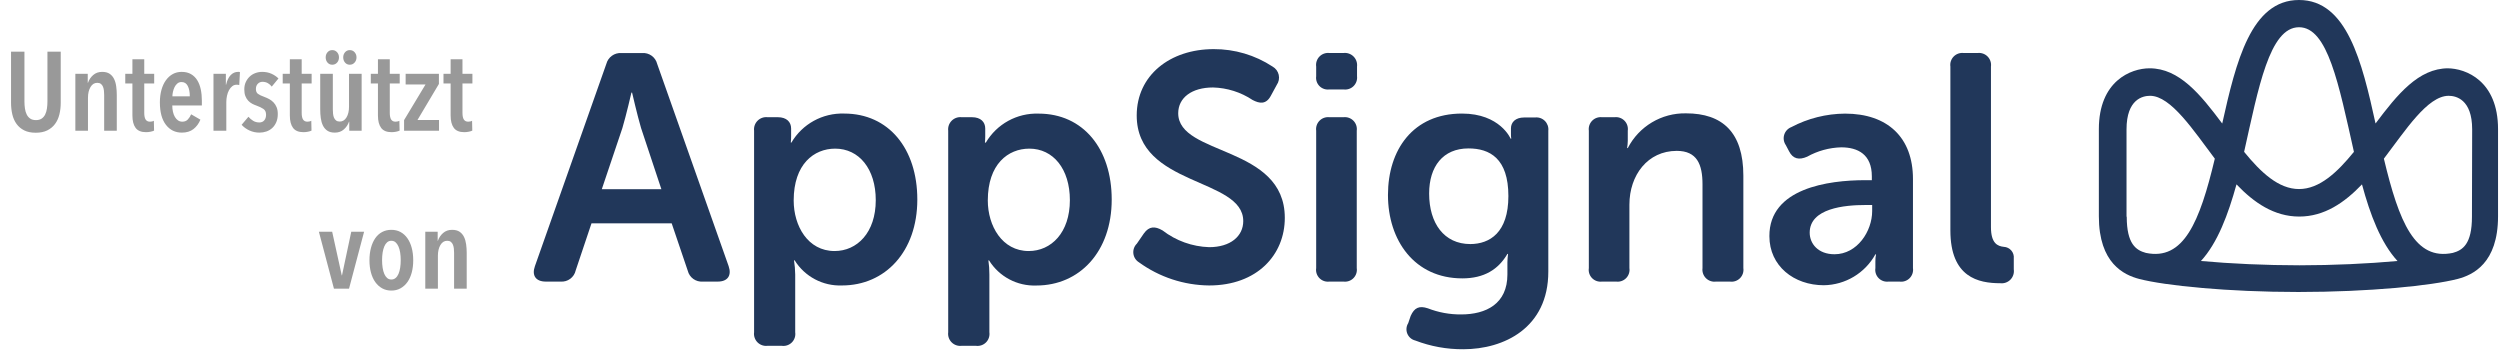
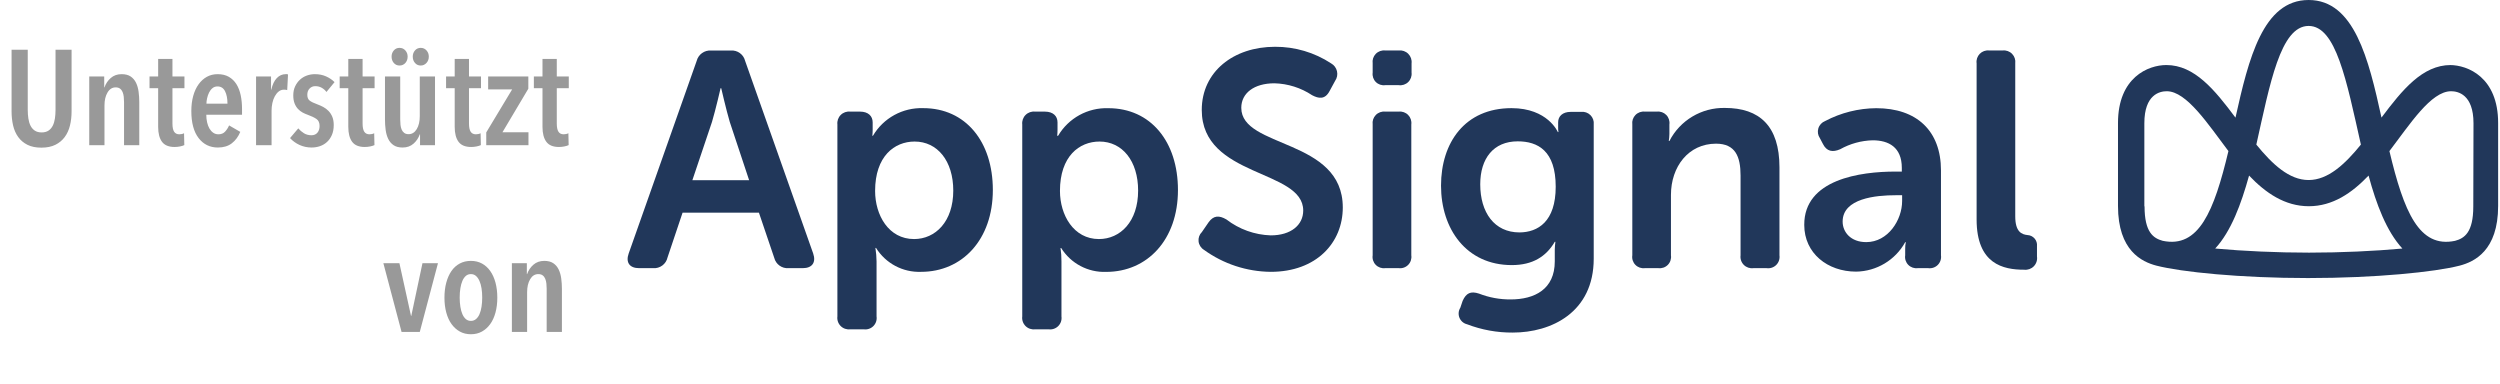
- <svg xmlns="http://www.w3.org/2000/svg" width="459px" height="65px" viewBox="0 0 459 65" version="1.1">
+ <svg xmlns="http://www.w3.org/2000/svg" width="482px" height="74px" viewBox="0 0 482 74" version="1.1">
  <g id="Page-1" stroke="none" stroke-width="1" fill="none" fill-rule="evenodd">
    <g id="appsignal-logo" fill-rule="nonzero">
-       <path d="M111.32,11.74 C111.644,10.491 112.813,9.65 114.1,9.74 L117.88,9.74 C119.172,9.634 120.35,10.481 120.66,11.74 L133.78,48.87 C134.37,50.58 133.6,51.7 131.78,51.7 L129.05,51.7 C127.758,51.806 126.58,50.959 126.27,49.7 L123.32,41 L108.6,41 L105.7,49.64 C105.419,50.925 104.231,51.805 102.92,51.7 L100.21,51.7 C98.37,51.7 97.6,50.58 98.21,48.87 L111.32,11.74 Z M121.43,34.74 L117.7,23.51 C117,21.14 116.05,17 116.05,17 L115.93,17 C115.93,17 114.98,21.14 114.27,23.51 L110.49,34.74 L121.43,34.74 Z" id="Shape" fill="#21375A" />
-       <path d="M138.45,24 C138.372,23.321 138.609,22.645 139.092,22.162 C139.575,21.679 140.251,21.442 140.93,21.52 L142.82,21.52 C144.42,21.52 145.25,22.4 145.25,23.59 L145.25,25 C145.25,25.394 145.23,25.788 145.19,26.18 L145.3,26.18 C147.313,22.761 151.034,20.716 155,20.85 C163.16,20.85 168.42,27.29 168.42,36.63 C168.42,46.21 162.51,52.41 154.59,52.41 C151.076,52.546 147.758,50.786 145.9,47.8 L145.78,47.8 C145.915,48.66 145.989,49.529 146,50.4 L146,61 C146.102,61.685 145.874,62.378 145.386,62.868 C144.897,63.359 144.205,63.589 143.52,63.49 L140.93,63.49 C140.248,63.576 139.564,63.342 139.078,62.854 C138.593,62.367 138.361,61.682 138.45,61 L138.45,24 Z M153.23,46.09 C157.36,46.09 160.79,42.72 160.79,36.75 C160.79,31.01 157.72,27.29 153.34,27.29 C149.44,27.29 145.72,30.13 145.72,36.81 C145.72,41.48 148.32,46.09 153.23,46.09 Z" id="Shape" fill="#21375A" />
-       <path d="M174.09,24 C174.012,23.321 174.249,22.645 174.732,22.162 C175.215,21.679 175.891,21.442 176.57,21.52 L178.46,21.52 C180.06,21.52 180.89,22.4 180.89,23.59 L180.89,25 C180.89,25.394 180.87,25.788 180.83,26.18 L181,26.18 C183.012,22.766 186.729,20.725 190.69,20.86 C198.85,20.86 204.11,27.3 204.11,36.64 C204.11,46.22 198.2,52.42 190.28,52.42 C186.766,52.556 183.448,50.796 181.59,47.81 L181.47,47.81 C181.595,48.671 181.655,49.54 181.65,50.41 L181.65,61 C181.748,61.686 181.518,62.378 181.028,62.868 C180.538,63.358 179.846,63.588 179.16,63.49 L176.57,63.49 C175.888,63.576 175.204,63.342 174.718,62.854 C174.233,62.367 174.001,61.682 174.09,61 L174.09,24 Z M188.87,46.09 C193,46.09 196.43,42.72 196.43,36.75 C196.43,31.01 193.36,27.29 188.99,27.29 C185.08,27.29 181.36,30.13 181.36,36.81 C181.36,41.48 184,46.09 188.87,46.09 Z" id="Shape" fill="#21375A" />
-       <path d="M208.73,44.73 L210.03,42.84 C210.97,41.54 212.03,41.48 213.45,42.31 C215.907,44.205 218.899,45.279 222,45.38 C225.9,45.38 228.26,43.38 228.26,40.59 C228.26,32.59 208.7,34.27 208.7,21.2 C208.7,13.81 214.84,9.02 222.82,9.02 C226.663,8.997 230.427,10.11 233.64,12.22 C234.215,12.542 234.626,13.092 234.773,13.734 C234.92,14.376 234.788,15.051 234.41,15.59 L233.35,17.54 C232.46,19.25 231.22,19.01 229.98,18.36 C227.821,16.925 225.301,16.128 222.71,16.06 C218.8,16.06 216.32,17.95 216.32,20.79 C216.32,28.65 235.89,26.64 235.89,40 C235.89,46.8 230.8,52.41 222,52.41 C217.366,52.366 212.861,50.88 209.11,48.16 C208.536,47.806 208.158,47.208 208.084,46.538 C208.01,45.868 208.248,45.201 208.73,44.73 Z" id="Path" fill="#21375A" />
-       <path d="M241.65,14 L241.65,12.22 C241.556,11.548 241.778,10.87 242.251,10.383 C242.724,9.897 243.395,9.656 244.07,9.73 L246.67,9.73 C247.351,9.652 248.029,9.889 248.513,10.375 C248.996,10.86 249.231,11.54 249.15,12.22 L249.15,14 C249.228,14.674 248.989,15.345 248.504,15.819 C248.019,16.292 247.341,16.514 246.67,16.42 L244.07,16.42 C243.405,16.51 242.735,16.285 242.26,15.81 C241.785,15.335 241.56,14.665 241.65,14 L241.65,14 Z M241.65,24 C241.56,23.329 241.783,22.655 242.256,22.17 C242.728,21.686 243.397,21.446 244.07,21.52 L246.67,21.52 C247.344,21.443 248.016,21.681 248.491,22.166 C248.966,22.651 249.191,23.328 249.1,24 L249.1,49.22 C249.199,49.894 248.977,50.576 248.5,51.063 C248.023,51.55 247.346,51.785 246.67,51.7 L244.07,51.7 C243.394,51.786 242.718,51.55 242.242,51.063 C241.766,50.576 241.547,49.893 241.65,49.22 L241.65,24 Z" id="Shape" fill="#21375A" />
-       <path d="M262.16,56.61 C264.101,57.366 266.167,57.746 268.25,57.73 C272.86,57.73 276.76,55.78 276.76,50.4 L276.76,48.16 C276.769,47.645 276.809,47.13 276.88,46.62 L276.76,46.62 C275.1,49.46 272.5,51.11 268.48,51.11 C259.68,51.11 254.83,44.11 254.83,35.8 C254.83,27.49 259.44,20.85 268.42,20.85 C275.42,20.85 277.35,25.46 277.35,25.46 L277.47,25.46 C277.427,25.206 277.407,24.948 277.41,24.69 L277.41,23.57 C277.41,22.44 278.24,21.57 279.83,21.57 L281.83,21.57 C282.496,21.493 283.161,21.723 283.636,22.197 C284.111,22.67 284.345,23.334 284.27,24 L284.27,49.87 C284.27,60.22 276.11,64.12 268.66,64.12 C265.649,64.141 262.661,63.599 259.85,62.52 C259.186,62.361 258.639,61.891 258.381,61.259 C258.124,60.626 258.186,59.908 258.55,59.33 L259,58 C259.68,56.49 260.56,56.08 262.16,56.61 Z M276.94,36 C276.94,29.08 273.51,27.25 269.61,27.25 C264.94,27.25 262.39,30.56 262.39,35.53 C262.39,40.97 265.11,44.81 269.96,44.81 C273.51,44.79 276.94,42.72 276.94,36 Z" id="Shape" fill="#21375A" />
-       <path d="M291.71,24 C291.62,23.329 291.843,22.655 292.316,22.17 C292.788,21.686 293.457,21.446 294.13,21.52 L296.44,21.52 C297.114,21.442 297.785,21.681 298.259,22.166 C298.732,22.651 298.954,23.329 298.86,24 L298.86,25.83 C298.853,26.286 298.813,26.74 298.74,27.19 L298.86,27.19 C300.915,23.194 305.067,20.718 309.56,20.81 C316.24,20.81 320.08,24.29 320.08,32.27 L320.08,49.22 C320.178,49.903 319.949,50.593 319.461,51.081 C318.973,51.569 318.283,51.798 317.6,51.7 L315.06,51.7 C314.379,51.79 313.694,51.558 313.208,51.072 C312.722,50.586 312.49,49.901 312.58,49.22 L312.58,33.85 C312.58,30.19 311.58,27.7 307.85,27.7 C302.53,27.7 299.16,32.14 299.16,37.58 L299.16,49.22 C299.259,49.894 299.037,50.576 298.56,51.063 C298.083,51.55 297.406,51.785 296.73,51.7 L294.13,51.7 C293.454,51.786 292.778,51.55 292.302,51.063 C291.826,50.576 291.607,49.893 291.71,49.22 L291.71,24 Z" id="Path" fill="#21375A" />
-       <path d="M342.43,33.08 L343.67,33.08 L343.67,32.37 C343.67,28.37 341.13,27.05 338.05,27.05 C335.855,27.107 333.706,27.698 331.79,28.77 C330.31,29.42 329.18,29.18 328.47,27.77 L327.88,26.65 C327.493,26.097 327.381,25.398 327.576,24.752 C327.771,24.107 328.252,23.586 328.88,23.34 C331.924,21.734 335.309,20.883 338.75,20.86 C346.55,20.86 351.22,25.23 351.22,32.86 L351.22,49.22 C351.318,49.903 351.089,50.593 350.601,51.081 C350.113,51.569 349.423,51.798 348.74,51.7 L346.74,51.7 C346.064,51.786 345.388,51.55 344.912,51.063 C344.436,50.576 344.217,49.893 344.32,49.22 L344.32,48 C344.311,47.564 344.351,47.127 344.44,46.7 L344.32,46.7 C342.41,50.149 338.801,52.312 334.86,52.37 C329.36,52.37 324.86,48.83 324.86,43.37 C324.81,34.56 335.69,33.08 342.43,33.08 Z M336.81,46.68 C341.01,46.68 343.73,42.42 343.73,38.76 L343.73,37.64 L342.48,37.64 C338.7,37.64 332.26,38.23 332.26,42.72 C332.26,44.73 333.8,46.68 336.81,46.68 Z" id="Shape" fill="#21375A" />
-       <path d="M358.09,12.22 C357.996,11.548 358.218,10.87 358.691,10.383 C359.164,9.897 359.835,9.656 360.51,9.73 L363.11,9.73 C363.785,9.656 364.457,9.897 364.931,10.383 C365.406,10.87 365.63,11.547 365.54,12.22 L365.54,41.71 C365.54,44.71 366.78,45.2 367.9,45.32 C368.431,45.345 368.928,45.587 369.275,45.99 C369.621,46.393 369.786,46.921 369.73,47.45 L369.73,49.45 C369.831,50.14 369.606,50.837 369.12,51.337 C368.633,51.837 367.942,52.082 367.25,52 C363.25,52 358.09,50.94 358.09,42.31 L358.09,12.22 Z" id="Path" fill="#21375A" />
-       <path d="M449.49,12.54 C444.05,12.54 440.16,17.33 436.15,22.67 C433.66,11.33 430.9,0 422.1,0 C413.3,0 410.53,11.33 408,22.68 C404,17.33 400.11,12.54 394.67,12.54 C391.21,12.54 385.35,14.89 385.35,23.71 L385.35,39.71 C385.35,48.36 389.97,50.48 392.74,51.21 L392.74,51.21 C397.52,52.45 409.03,53.61 421.99,53.61 C434.95,53.61 446.46,52.45 451.24,51.21 L451.24,51.21 C454.01,50.48 458.64,48.36 458.64,39.71 L458.64,23.71 C458.64,14.89 452.78,12.54 449.32,12.54 M422.1,5 C427.37,5 429.38,15.4 432.18,27.88 C429.11,31.66 425.85,34.71 422.1,34.71 C418.35,34.71 415.1,31.66 412.02,27.88 C414.64,16.21 416.66,5 422.1,5 M390.43,39.76 L390.43,23.76 C390.43,18.19 393.43,17.59 394.75,17.59 C398.59,17.59 402.75,23.99 406.64,29.13 C403.86,40.79 400.92,47.89 393.98,46.43 C392.17,45.94 390.47,44.79 390.47,39.81 M404.09,47.92 C407.16,44.58 409.09,39.37 410.62,33.85 C413.83,37.22 417.54,39.76 422.14,39.76 C426.74,39.76 430.44,37.22 433.66,33.85 C435.15,39.37 437.11,44.58 440.18,47.92 C434.81,48.41 428.35,48.71 422.18,48.71 C416.01,48.71 409.5,48.41 404.13,47.92 M453.85,39.81 C453.85,44.81 452.15,45.94 450.34,46.43 C443.39,47.9 440.46,40.79 437.68,29.13 C441.61,23.99 445.68,17.59 449.57,17.59 C450.87,17.59 453.89,18.19 453.89,23.76 L453.85,39.81 Z" id="Shape" fill="#21375A" />
-       <path d="M6.558,24.369 C7.392,24.369 8.099,24.226 8.68,23.939 C9.261,23.651 9.736,23.259 10.104,22.76 C10.473,22.261 10.74,21.677 10.904,21.007 C11.068,20.337 11.15,19.62 11.15,18.855 L11.15,18.855 L11.15,9.486 L8.71,9.486 L8.71,18.629 C8.71,19.08 8.68,19.514 8.618,19.931 C8.557,20.348 8.447,20.713 8.29,21.027 C8.133,21.342 7.918,21.591 7.644,21.776 C7.371,21.96 7.023,22.052 6.599,22.052 C6.175,22.052 5.827,21.96 5.553,21.776 C5.28,21.591 5.065,21.342 4.908,21.027 C4.751,20.713 4.641,20.348 4.58,19.931 C4.518,19.514 4.487,19.08 4.487,18.629 L4.487,18.629 L4.487,9.486 L2.027,9.486 L2.027,18.855 C2.027,19.62 2.106,20.337 2.263,21.007 C2.42,21.677 2.68,22.261 3.042,22.76 C3.404,23.259 3.873,23.651 4.447,23.939 C5.021,24.226 5.724,24.369 6.558,24.369 Z M16.152,24 L16.152,17.953 C16.152,17.16 16.306,16.504 16.613,15.985 C16.921,15.465 17.334,15.206 17.854,15.206 C18.127,15.206 18.349,15.27 18.52,15.4 C18.691,15.53 18.82,15.704 18.909,15.923 C18.998,16.142 19.056,16.384 19.084,16.651 C19.111,16.917 19.125,17.18 19.125,17.44 L19.125,17.44 L19.125,24 L21.441,24 L21.441,17.44 C21.441,16.907 21.407,16.384 21.338,15.872 C21.27,15.359 21.14,14.905 20.949,14.508 C20.758,14.112 20.488,13.794 20.139,13.555 C19.791,13.316 19.329,13.197 18.756,13.197 C18.099,13.197 17.549,13.391 17.105,13.781 C16.661,14.17 16.343,14.645 16.152,15.206 L16.152,15.206 L16.111,15.206 L16.111,13.545 L13.835,13.545 L13.835,24 L16.152,24 Z M26.812,24.267 C27.085,24.267 27.359,24.239 27.632,24.184 C27.905,24.13 28.124,24.061 28.288,23.98 L28.288,23.98 L28.247,22.175 C28.151,22.23 28.039,22.271 27.909,22.299 C27.779,22.326 27.652,22.34 27.529,22.34 C27.174,22.34 26.911,22.21 26.74,21.95 C26.569,21.69 26.484,21.273 26.484,20.7 L26.484,20.7 L26.484,15.329 L28.308,15.329 L28.308,13.545 L26.484,13.545 L26.484,10.88 L24.311,10.88 L24.311,13.545 L22.999,13.545 L22.999,15.329 L24.311,15.329 L24.311,21.212 C24.311,22.196 24.506,22.951 24.895,23.477 C25.285,24.003 25.924,24.267 26.812,24.267 Z M33.392,24.349 C34.254,24.349 34.961,24.133 35.514,23.703 C36.068,23.272 36.495,22.695 36.795,21.971 L36.795,21.971 L35.094,20.986 C34.944,21.342 34.742,21.656 34.489,21.93 C34.236,22.203 33.898,22.34 33.474,22.34 C33.174,22.34 32.911,22.261 32.685,22.104 C32.46,21.947 32.268,21.735 32.111,21.468 C31.954,21.202 31.834,20.887 31.753,20.525 C31.671,20.163 31.63,19.777 31.63,19.367 L31.63,19.367 L37.062,19.367 L37.062,18.485 C37.062,17.734 36.994,17.037 36.857,16.395 C36.72,15.752 36.505,15.195 36.211,14.724 C35.917,14.252 35.535,13.88 35.063,13.607 C34.592,13.333 34.021,13.197 33.352,13.197 C32.75,13.197 32.207,13.33 31.722,13.596 C31.237,13.863 30.816,14.242 30.461,14.734 C30.106,15.226 29.832,15.817 29.641,16.507 C29.45,17.197 29.354,17.959 29.354,18.793 C29.354,20.583 29.723,21.957 30.461,22.913 C31.199,23.87 32.176,24.349 33.392,24.349 Z M34.848,17.686 L31.65,17.686 C31.65,17.44 31.684,17.163 31.753,16.856 C31.821,16.548 31.92,16.261 32.05,15.995 C32.18,15.728 32.35,15.506 32.562,15.329 C32.774,15.151 33.03,15.062 33.331,15.062 C33.85,15.062 34.233,15.305 34.479,15.79 C34.725,16.275 34.848,16.907 34.848,17.686 L34.848,17.686 Z M41.551,24 L41.551,18.752 C41.551,18.356 41.593,17.966 41.675,17.584 C41.757,17.201 41.88,16.859 42.044,16.558 C42.208,16.258 42.406,16.015 42.638,15.831 C42.87,15.646 43.137,15.554 43.438,15.554 C43.615,15.554 43.779,15.575 43.929,15.616 L43.929,15.616 L44.053,13.238 C43.984,13.21 43.926,13.197 43.878,13.197 L43.878,13.197 L43.704,13.197 C43.185,13.197 42.734,13.395 42.351,13.791 C41.968,14.187 41.688,14.775 41.511,15.554 L41.511,15.554 L41.469,15.554 L41.469,13.545 L39.194,13.545 L39.194,24 L41.551,24 Z M47.64,24.349 C48.077,24.349 48.498,24.28 48.901,24.143 C49.304,24.007 49.663,23.795 49.977,23.508 C50.291,23.221 50.541,22.862 50.725,22.432 C50.91,22.001 51.002,21.499 51.002,20.925 C51.002,20.447 50.93,20.033 50.787,19.685 C50.643,19.336 50.452,19.039 50.213,18.793 C49.974,18.547 49.707,18.345 49.413,18.188 C49.119,18.031 48.822,17.898 48.522,17.788 C47.989,17.597 47.599,17.409 47.353,17.225 C47.107,17.04 46.984,16.743 46.984,16.333 C46.984,15.937 47.1,15.619 47.333,15.38 C47.565,15.141 47.852,15.021 48.194,15.021 C48.562,15.021 48.891,15.103 49.178,15.267 C49.465,15.431 49.704,15.643 49.895,15.902 L49.895,15.902 L51.125,14.406 C50.77,14.051 50.339,13.76 49.834,13.535 C49.328,13.309 48.761,13.197 48.132,13.197 C47.708,13.197 47.298,13.268 46.902,13.412 C46.506,13.555 46.157,13.767 45.856,14.047 C45.556,14.327 45.313,14.666 45.129,15.062 C44.944,15.458 44.852,15.909 44.852,16.415 C44.852,16.893 44.917,17.3 45.047,17.635 C45.177,17.97 45.351,18.253 45.569,18.485 C45.788,18.718 46.027,18.902 46.287,19.039 C46.547,19.176 46.813,19.292 47.087,19.387 C47.62,19.579 48.047,19.784 48.368,20.003 C48.689,20.221 48.849,20.576 48.849,21.069 C48.849,21.492 48.74,21.834 48.522,22.093 C48.303,22.353 48.002,22.483 47.62,22.483 C47.182,22.483 46.8,22.381 46.471,22.175 C46.144,21.971 45.856,21.724 45.611,21.438 L45.611,21.438 L44.36,22.913 C44.756,23.351 45.238,23.699 45.805,23.959 C46.372,24.219 46.984,24.349 47.64,24.349 Z M55.717,24.267 C55.99,24.267 56.264,24.239 56.537,24.184 C56.81,24.13 57.029,24.061 57.193,23.98 L57.193,23.98 L57.152,22.175 C57.056,22.23 56.944,22.271 56.814,22.299 C56.684,22.326 56.557,22.34 56.434,22.34 C56.079,22.34 55.816,22.21 55.645,21.95 C55.474,21.69 55.389,21.273 55.389,20.7 L55.389,20.7 L55.389,15.329 L57.214,15.329 L57.214,13.545 L55.389,13.545 L55.389,10.88 L53.216,10.88 L53.216,13.545 L51.904,13.545 L51.904,15.329 L53.216,15.329 L53.216,21.212 C53.216,22.196 53.411,22.951 53.8,23.477 C54.19,24.003 54.829,24.267 55.717,24.267 Z M61.006,11.884 C61.361,11.884 61.655,11.755 61.888,11.495 C62.12,11.235 62.236,10.914 62.236,10.531 C62.236,10.162 62.12,9.848 61.888,9.588 C61.655,9.329 61.361,9.199 61.006,9.199 C60.651,9.199 60.36,9.329 60.135,9.588 C59.909,9.848 59.797,10.162 59.797,10.531 C59.797,10.914 59.909,11.235 60.135,11.495 C60.36,11.755 60.651,11.884 61.006,11.884 Z M64.225,11.884 C64.566,11.884 64.857,11.755 65.096,11.495 C65.335,11.235 65.454,10.914 65.454,10.531 C65.454,10.162 65.338,9.848 65.106,9.588 C64.874,9.329 64.58,9.199 64.225,9.199 C63.869,9.199 63.579,9.329 63.353,9.588 C63.128,9.848 63.015,10.162 63.015,10.531 C63.015,10.914 63.128,11.235 63.353,11.495 C63.579,11.755 63.869,11.884 64.225,11.884 Z M61.477,24.349 C62.133,24.349 62.684,24.154 63.128,23.764 C63.572,23.375 63.89,22.9 64.081,22.34 L64.081,22.34 L64.122,22.34 L64.122,24 L66.397,24 L66.397,13.545 L64.081,13.545 L64.081,19.593 C64.081,20.385 63.927,21.038 63.62,21.55 C63.312,22.063 62.899,22.319 62.38,22.319 C62.106,22.319 61.884,22.254 61.713,22.124 C61.542,21.994 61.413,21.824 61.324,21.612 C61.235,21.4 61.177,21.164 61.15,20.904 C61.122,20.645 61.108,20.378 61.108,20.105 L61.108,20.105 L61.108,13.545 L58.792,13.545 L58.792,20.105 C58.792,20.638 58.826,21.161 58.895,21.673 C58.963,22.186 59.093,22.64 59.284,23.037 C59.475,23.433 59.745,23.751 60.094,23.99 C60.442,24.229 60.904,24.349 61.477,24.349 Z M71.891,24.267 C72.165,24.267 72.438,24.239 72.712,24.184 C72.985,24.13 73.204,24.061 73.368,23.98 L73.368,23.98 L73.326,22.175 C73.231,22.23 73.118,22.271 72.988,22.299 C72.858,22.326 72.732,22.34 72.609,22.34 C72.254,22.34 71.991,22.21 71.82,21.95 C71.649,21.69 71.564,21.273 71.564,20.7 L71.564,20.7 L71.564,15.329 L73.388,15.329 L73.388,13.545 L71.564,13.545 L71.564,10.88 L69.391,10.88 L69.391,13.545 L68.079,13.545 L68.079,15.329 L69.391,15.329 L69.391,21.212 C69.391,22.196 69.585,22.951 69.975,23.477 C70.364,24.003 71.003,24.267 71.891,24.267 Z M80.604,24 L80.604,22.032 L76.647,22.032 L80.584,15.411 L80.584,13.545 L74.475,13.545 L74.475,15.513 L78.124,15.513 L74.188,22.052 L74.188,24 L80.604,24 Z M85.237,24.267 C85.51,24.267 85.784,24.239 86.057,24.184 C86.33,24.13 86.549,24.061 86.713,23.98 L86.713,23.98 L86.672,22.175 C86.576,22.23 86.464,22.271 86.334,22.299 C86.204,22.326 86.078,22.34 85.954,22.34 C85.599,22.34 85.336,22.21 85.165,21.95 C84.994,21.69 84.909,21.273 84.909,20.7 L84.909,20.7 L84.909,15.329 L86.734,15.329 L86.734,13.545 L84.909,13.545 L84.909,10.88 L82.736,10.88 L82.736,13.545 L81.424,13.545 L81.424,15.329 L82.736,15.329 L82.736,21.212 C82.736,22.196 82.931,22.951 83.32,23.477 C83.71,24.003 84.349,24.267 85.237,24.267 Z M64.081,53 L66.849,42.545 L64.491,42.545 L62.789,50.56 L62.748,50.56 L60.986,42.545 L58.546,42.545 L61.313,53 L64.081,53 Z M71.85,53.349 C72.479,53.349 73.04,53.212 73.531,52.938 C74.023,52.665 74.444,52.286 74.792,51.801 C75.141,51.316 75.407,50.731 75.592,50.048 C75.776,49.365 75.868,48.613 75.868,47.793 C75.868,46.959 75.776,46.197 75.592,45.507 C75.407,44.817 75.141,44.226 74.792,43.734 C74.444,43.242 74.023,42.863 73.531,42.596 C73.04,42.33 72.479,42.197 71.85,42.197 C71.222,42.197 70.658,42.33 70.159,42.596 C69.66,42.863 69.24,43.242 68.898,43.734 C68.557,44.226 68.294,44.817 68.109,45.507 C67.925,46.197 67.832,46.959 67.832,47.793 C67.832,48.613 67.925,49.365 68.109,50.048 C68.294,50.731 68.56,51.316 68.909,51.801 C69.257,52.286 69.677,52.665 70.169,52.938 C70.662,53.212 71.222,53.349 71.85,53.349 Z M71.85,51.319 C71.55,51.319 71.294,51.227 71.082,51.042 C70.87,50.858 70.696,50.608 70.559,50.294 C70.422,49.98 70.32,49.604 70.251,49.166 C70.183,48.729 70.149,48.264 70.149,47.773 C70.149,47.267 70.183,46.799 70.251,46.368 C70.32,45.938 70.422,45.562 70.559,45.241 C70.696,44.92 70.87,44.667 71.082,44.482 C71.294,44.298 71.55,44.206 71.85,44.206 C72.151,44.206 72.407,44.298 72.619,44.482 C72.831,44.667 73.009,44.92 73.152,45.241 C73.296,45.562 73.402,45.938 73.47,46.368 C73.538,46.799 73.573,47.267 73.573,47.773 C73.573,48.264 73.538,48.729 73.47,49.166 C73.402,49.604 73.299,49.98 73.162,50.294 C73.026,50.608 72.848,50.858 72.629,51.042 C72.411,51.227 72.151,51.319 71.85,51.319 Z M80.399,53 L80.399,46.953 C80.399,46.16 80.553,45.504 80.86,44.984 C81.168,44.465 81.581,44.206 82.1,44.206 C82.374,44.206 82.596,44.27 82.767,44.4 C82.938,44.53 83.067,44.704 83.156,44.923 C83.245,45.142 83.303,45.384 83.331,45.651 C83.358,45.917 83.371,46.18 83.371,46.44 L83.371,46.44 L83.371,53 L85.688,53 L85.688,46.44 C85.688,45.907 85.654,45.384 85.585,44.872 C85.517,44.359 85.387,43.905 85.196,43.508 C85.005,43.112 84.735,42.794 84.386,42.555 C84.038,42.316 83.576,42.197 83.002,42.197 C82.347,42.197 81.796,42.391 81.352,42.781 C80.908,43.17 80.59,43.645 80.399,44.206 L80.399,44.206 L80.358,44.206 L80.358,42.545 L78.082,42.545 L78.082,53 L80.399,53 Z" id="Unterstütztvon" fill="#999999" />
+       <path d="M134.32,11.74 C134.644,10.491 135.813,9.65 137.1,9.74 L140.88,9.74 C142.172,9.634 143.35,10.481 143.66,11.74 L156.78,48.87 C157.37,50.58 156.6,51.7 154.78,51.7 L152.05,51.7 C150.758,51.806 149.58,50.959 149.27,49.7 L146.32,41 L131.6,41 L128.7,49.64 C128.419,50.925 127.231,51.805 125.92,51.7 L123.21,51.7 C121.37,51.7 120.6,50.58 121.21,48.87 L134.32,11.74 Z M144.43,34.74 L140.7,23.51 C140,21.14 139.05,17 139.05,17 L138.93,17 C138.93,17 137.98,21.14 137.27,23.51 L133.49,34.74 L144.43,34.74 Z" id="Shape" fill="#21375A" />
+       <path d="M161.45,24 C161.372,23.321 161.609,22.645 162.092,22.162 C162.575,21.679 163.251,21.442 163.93,21.52 L165.82,21.52 C167.42,21.52 168.25,22.4 168.25,23.59 L168.25,25 C168.25,25.394 168.23,25.788 168.19,26.18 L168.3,26.18 C170.313,22.761 174.034,20.716 178,20.85 C186.16,20.85 191.42,27.29 191.42,36.63 C191.42,46.21 185.51,52.41 177.59,52.41 C174.076,52.546 170.758,50.786 168.9,47.8 L168.78,47.8 C168.915,48.66 168.989,49.529 169,50.4 L169,61 C169.102,61.685 168.874,62.378 168.386,62.868 C167.897,63.359 167.205,63.589 166.52,63.49 L163.93,63.49 C163.248,63.576 162.564,63.342 162.078,62.854 C161.593,62.367 161.361,61.682 161.45,61 L161.45,24 Z M176.23,46.09 C180.36,46.09 183.79,42.72 183.79,36.75 C183.79,31.01 180.72,27.29 176.34,27.29 C172.44,27.29 168.72,30.13 168.72,36.81 C168.72,41.48 171.32,46.09 176.23,46.09 Z" id="Shape" fill="#21375A" />
+       <path d="M197.09,24 C197.012,23.321 197.249,22.645 197.732,22.162 C198.215,21.679 198.891,21.442 199.57,21.52 L201.46,21.52 C203.06,21.52 203.89,22.4 203.89,23.59 L203.89,25 C203.89,25.394 203.87,25.788 203.83,26.18 L204,26.18 C206.012,22.766 209.729,20.725 213.69,20.86 C221.85,20.86 227.11,27.3 227.11,36.64 C227.11,46.22 221.2,52.42 213.28,52.42 C209.766,52.556 206.448,50.796 204.59,47.81 L204.47,47.81 C204.595,48.671 204.655,49.54 204.65,50.41 L204.65,61 C204.748,61.686 204.518,62.378 204.028,62.868 C203.538,63.358 202.846,63.588 202.16,63.49 L199.57,63.49 C198.888,63.576 198.204,63.342 197.718,62.854 C197.233,62.367 197.001,61.682 197.09,61 L197.09,24 Z M211.87,46.09 C216,46.09 219.43,42.72 219.43,36.75 C219.43,31.01 216.36,27.29 211.99,27.29 C208.08,27.29 204.36,30.13 204.36,36.81 C204.36,41.48 207,46.09 211.87,46.09 Z" id="Shape" fill="#21375A" />
+       <path d="M231.73,44.73 L233.03,42.84 C233.97,41.54 235.03,41.48 236.45,42.31 C238.907,44.205 241.899,45.279 245,45.38 C248.9,45.38 251.26,43.38 251.26,40.59 C251.26,32.59 231.7,34.27 231.7,21.2 C231.7,13.81 237.84,9.02 245.82,9.02 C249.663,8.997 253.427,10.11 256.64,12.22 C257.215,12.542 257.626,13.092 257.773,13.734 C257.92,14.376 257.788,15.051 257.41,15.59 L256.35,17.54 C255.46,19.25 254.22,19.01 252.98,18.36 C250.821,16.925 248.301,16.128 245.71,16.06 C241.8,16.06 239.32,17.95 239.32,20.79 C239.32,28.65 258.89,26.64 258.89,40 C258.89,46.8 253.8,52.41 245,52.41 C240.366,52.366 235.861,50.88 232.11,48.16 C231.536,47.806 231.158,47.208 231.084,46.538 C231.01,45.868 231.248,45.201 231.73,44.73 Z" id="Path" fill="#21375A" />
+       <path d="M264.65,14 L264.65,12.22 C264.556,11.548 264.778,10.87 265.251,10.383 C265.724,9.897 266.395,9.656 267.07,9.73 L269.67,9.73 C270.351,9.652 271.029,9.889 271.513,10.375 C271.996,10.86 272.231,11.54 272.15,12.22 L272.15,14 C272.228,14.674 271.989,15.345 271.504,15.819 C271.019,16.292 270.341,16.514 269.67,16.42 L267.07,16.42 C266.405,16.51 265.735,16.285 265.26,15.81 C264.785,15.335 264.56,14.665 264.65,14 L264.65,14 Z M264.65,24 C264.56,23.329 264.783,22.655 265.256,22.17 C265.728,21.686 266.397,21.446 267.07,21.52 L269.67,21.52 C270.344,21.443 271.016,21.681 271.491,22.166 C271.966,22.651 272.191,23.328 272.1,24 L272.1,49.22 C272.199,49.894 271.977,50.576 271.5,51.063 C271.023,51.55 270.346,51.785 269.67,51.7 L267.07,51.7 C266.394,51.786 265.718,51.55 265.242,51.063 C264.766,50.576 264.547,49.893 264.65,49.22 L264.65,24 Z" id="Shape" fill="#21375A" />
+       <path d="M285.16,56.61 C287.101,57.366 289.167,57.746 291.25,57.73 C295.86,57.73 299.76,55.78 299.76,50.4 L299.76,48.16 C299.769,47.645 299.809,47.13 299.88,46.62 L299.76,46.62 C298.1,49.46 295.5,51.11 291.48,51.11 C282.68,51.11 277.83,44.11 277.83,35.8 C277.83,27.49 282.44,20.85 291.42,20.85 C298.42,20.85 300.35,25.46 300.35,25.46 L300.47,25.46 C300.427,25.206 300.407,24.948 300.41,24.69 L300.41,23.57 C300.41,22.44 301.24,21.57 302.83,21.57 L304.83,21.57 C305.496,21.493 306.161,21.723 306.636,22.197 C307.111,22.67 307.345,23.334 307.27,24 L307.27,49.87 C307.27,60.22 299.11,64.12 291.66,64.12 C288.649,64.141 285.661,63.599 282.85,62.52 C282.186,62.361 281.639,61.891 281.381,61.259 C281.124,60.626 281.186,59.908 281.55,59.33 L282,58 C282.68,56.49 283.56,56.08 285.16,56.61 Z M299.94,36 C299.94,29.08 296.51,27.25 292.61,27.25 C287.94,27.25 285.39,30.56 285.39,35.53 C285.39,40.97 288.11,44.81 292.96,44.81 C296.51,44.79 299.94,42.72 299.94,36 Z" id="Shape" fill="#21375A" />
+       <path d="M314.71,24 C314.62,23.329 314.843,22.655 315.316,22.17 C315.788,21.686 316.457,21.446 317.13,21.52 L319.44,21.52 C320.114,21.442 320.785,21.681 321.259,22.166 C321.732,22.651 321.954,23.329 321.86,24 L321.86,25.83 C321.853,26.286 321.813,26.74 321.74,27.19 L321.86,27.19 C323.915,23.194 328.067,20.718 332.56,20.81 C339.24,20.81 343.08,24.29 343.08,32.27 L343.08,49.22 C343.178,49.903 342.949,50.593 342.461,51.081 C341.973,51.569 341.283,51.798 340.6,51.7 L338.06,51.7 C337.379,51.79 336.694,51.558 336.208,51.072 C335.722,50.586 335.49,49.901 335.58,49.22 L335.58,33.85 C335.58,30.19 334.58,27.7 330.85,27.7 C325.53,27.7 322.16,32.14 322.16,37.58 L322.16,49.22 C322.259,49.894 322.037,50.576 321.56,51.063 C321.083,51.55 320.406,51.785 319.73,51.7 L317.13,51.7 C316.454,51.786 315.778,51.55 315.302,51.063 C314.826,50.576 314.607,49.893 314.71,49.22 L314.71,24 Z" id="Path" fill="#21375A" />
+       <path d="M365.43,33.08 L366.67,33.08 L366.67,32.37 C366.67,28.37 364.13,27.05 361.05,27.05 C358.855,27.107 356.706,27.698 354.79,28.77 C353.31,29.42 352.18,29.18 351.47,27.77 L350.88,26.65 C350.493,26.097 350.381,25.398 350.576,24.752 C350.771,24.107 351.252,23.586 351.88,23.34 C354.924,21.734 358.309,20.883 361.75,20.86 C369.55,20.86 374.22,25.23 374.22,32.86 L374.22,49.22 C374.318,49.903 374.089,50.593 373.601,51.081 C373.113,51.569 372.423,51.798 371.74,51.7 L369.74,51.7 C369.064,51.786 368.388,51.55 367.912,51.063 C367.436,50.576 367.217,49.893 367.32,49.22 L367.32,48 C367.311,47.564 367.351,47.127 367.44,46.7 L367.32,46.7 C365.41,50.149 361.801,52.312 357.86,52.37 C352.36,52.37 347.86,48.83 347.86,43.37 C347.81,34.56 358.69,33.08 365.43,33.08 Z M359.81,46.68 C364.01,46.68 366.73,42.42 366.73,38.76 L366.73,37.64 L365.48,37.64 C361.7,37.64 355.26,38.23 355.26,42.72 C355.26,44.73 356.8,46.68 359.81,46.68 Z" id="Shape" fill="#21375A" />
+       <path d="M381.09,12.22 C380.996,11.548 381.218,10.87 381.691,10.383 C382.164,9.897 382.835,9.656 383.51,9.73 L386.11,9.73 C386.785,9.656 387.457,9.897 387.931,10.383 C388.406,10.87 388.63,11.547 388.54,12.22 L388.54,41.71 C388.54,44.71 389.78,45.2 390.9,45.32 C391.431,45.345 391.928,45.587 392.275,45.99 C392.621,46.393 392.786,46.921 392.73,47.45 L392.73,49.45 C392.831,50.14 392.606,50.837 392.12,51.337 C391.633,51.837 390.942,52.082 390.25,52 C386.25,52 381.09,50.94 381.09,42.31 L381.09,12.22 Z" id="Path" fill="#21375A" />
+       <path d="M472.49,12.54 C467.05,12.54 463.16,17.33 459.15,22.67 C456.66,11.33 453.9,0 445.1,0 C436.3,0 433.53,11.33 431,22.68 C427,17.33 423.11,12.54 417.67,12.54 C414.21,12.54 408.35,14.89 408.35,23.71 L408.35,39.71 C408.35,48.36 412.97,50.48 415.74,51.21 L415.74,51.21 C420.52,52.45 432.03,53.61 444.99,53.61 C457.95,53.61 469.46,52.45 474.24,51.21 L474.24,51.21 C477.01,50.48 481.64,48.36 481.64,39.71 L481.64,23.71 C481.64,14.89 475.78,12.54 472.32,12.54 M445.1,5 C450.37,5 452.38,15.4 455.18,27.88 C452.11,31.66 448.85,34.71 445.1,34.71 C441.35,34.71 438.1,31.66 435.02,27.88 C437.64,16.21 439.66,5 445.1,5 M413.43,39.76 L413.43,23.76 C413.43,18.19 416.43,17.59 417.75,17.59 C421.59,17.59 425.75,23.99 429.64,29.13 C426.86,40.79 423.92,47.89 416.98,46.43 C415.17,45.94 413.47,44.79 413.47,39.81 M427.09,47.92 C430.16,44.58 432.09,39.37 433.62,33.85 C436.83,37.22 440.54,39.76 445.14,39.76 C449.74,39.76 453.44,37.22 456.66,33.85 C458.15,39.37 460.11,44.58 463.18,47.92 C457.81,48.41 451.35,48.71 445.18,48.71 C439.01,48.71 432.5,48.41 427.13,47.92 M476.85,39.81 C476.85,44.81 475.15,45.94 473.34,46.43 C466.39,47.9 463.46,40.79 460.68,29.13 C464.61,23.99 468.68,17.59 472.57,17.59 C473.87,17.59 476.89,18.19 476.89,23.76 L476.85,39.81 Z" id="Shape" fill="#21375A" />
+       <path d="M7.976,28.468 C9.033,28.468 9.93,28.286 10.667,27.922 C11.404,27.558 12.006,27.06 12.474,26.427 C12.942,25.794 13.28,25.053 13.488,24.204 C13.696,23.355 13.8,22.445 13.8,21.474 L13.8,21.474 L13.8,9.592 L10.706,9.592 L10.706,21.188 C10.706,21.76 10.667,22.31 10.589,22.839 C10.511,23.368 10.372,23.831 10.173,24.23 C9.974,24.629 9.701,24.945 9.354,25.179 C9.007,25.413 8.565,25.53 8.028,25.53 C7.491,25.53 7.049,25.413 6.702,25.179 C6.355,24.945 6.082,24.629 5.883,24.23 C5.684,23.831 5.545,23.368 5.467,22.839 C5.389,22.31 5.35,21.76 5.35,21.188 L5.35,21.188 L5.35,9.592 L2.23,9.592 L2.23,21.474 C2.23,22.445 2.33,23.355 2.529,24.204 C2.728,25.053 3.058,25.794 3.517,26.427 C3.976,27.06 4.57,27.558 5.298,27.922 C6.026,28.286 6.919,28.468 7.976,28.468 Z M20.144,28 L20.144,20.33 C20.144,19.325 20.339,18.493 20.729,17.834 C21.119,17.175 21.643,16.846 22.302,16.846 C22.649,16.846 22.93,16.928 23.147,17.093 C23.364,17.258 23.528,17.479 23.641,17.756 C23.754,18.033 23.827,18.341 23.862,18.679 C23.897,19.017 23.914,19.351 23.914,19.68 L23.914,19.68 L23.914,28 L26.852,28 L26.852,19.68 C26.852,19.004 26.809,18.341 26.722,17.691 C26.635,17.041 26.471,16.465 26.228,15.962 C25.985,15.459 25.643,15.056 25.201,14.753 C24.759,14.45 24.174,14.298 23.446,14.298 C22.614,14.298 21.916,14.545 21.353,15.039 C20.79,15.533 20.387,16.135 20.144,16.846 L20.144,16.846 L20.092,16.846 L20.092,14.74 L17.206,14.74 L17.206,28 L20.144,28 Z M33.664,28.338 C34.011,28.338 34.357,28.303 34.704,28.234 C35.051,28.165 35.328,28.078 35.536,27.974 L35.536,27.974 L35.484,25.686 C35.363,25.755 35.22,25.807 35.055,25.842 C34.89,25.877 34.73,25.894 34.574,25.894 C34.123,25.894 33.79,25.729 33.573,25.4 C33.356,25.071 33.248,24.542 33.248,23.814 L33.248,23.814 L33.248,17.002 L35.562,17.002 L35.562,14.74 L33.248,14.74 L33.248,11.36 L30.492,11.36 L30.492,14.74 L28.828,14.74 L28.828,17.002 L30.492,17.002 L30.492,24.464 C30.492,25.712 30.739,26.67 31.233,27.337 C31.727,28.004 32.537,28.338 33.664,28.338 Z M42.01,28.442 C43.102,28.442 43.999,28.169 44.701,27.623 C45.403,27.077 45.945,26.345 46.326,25.426 L46.326,25.426 L44.168,24.178 C43.977,24.629 43.722,25.027 43.401,25.374 C43.08,25.721 42.651,25.894 42.114,25.894 C41.733,25.894 41.399,25.794 41.113,25.595 C40.827,25.396 40.584,25.127 40.385,24.789 C40.186,24.451 40.034,24.052 39.93,23.593 C39.826,23.134 39.774,22.644 39.774,22.124 L39.774,22.124 L46.664,22.124 L46.664,21.006 C46.664,20.053 46.577,19.169 46.404,18.354 C46.231,17.539 45.958,16.833 45.585,16.235 C45.212,15.637 44.727,15.165 44.129,14.818 C43.531,14.471 42.807,14.298 41.958,14.298 C41.195,14.298 40.506,14.467 39.891,14.805 C39.276,15.143 38.743,15.624 38.292,16.248 C37.841,16.872 37.495,17.622 37.252,18.497 C37.009,19.372 36.888,20.339 36.888,21.396 C36.888,23.667 37.356,25.409 38.292,26.622 C39.228,27.835 40.467,28.442 42.01,28.442 Z M43.856,19.992 L39.8,19.992 C39.8,19.68 39.843,19.329 39.93,18.939 C40.017,18.549 40.142,18.185 40.307,17.847 C40.472,17.509 40.688,17.227 40.957,17.002 C41.226,16.777 41.551,16.664 41.932,16.664 C42.591,16.664 43.076,16.972 43.388,17.587 C43.7,18.202 43.856,19.004 43.856,19.992 L43.856,19.992 Z M52.358,28 L52.358,21.344 C52.358,20.841 52.41,20.347 52.514,19.862 C52.618,19.377 52.774,18.943 52.982,18.562 C53.19,18.181 53.441,17.873 53.736,17.639 C54.031,17.405 54.369,17.288 54.75,17.288 C54.975,17.288 55.183,17.314 55.374,17.366 L55.374,17.366 L55.53,14.35 C55.443,14.315 55.37,14.298 55.309,14.298 L55.309,14.298 L55.088,14.298 C54.429,14.298 53.857,14.549 53.372,15.052 C52.887,15.555 52.531,16.3 52.306,17.288 L52.306,17.288 L52.254,17.288 L52.254,14.74 L49.368,14.74 L49.368,28 L52.358,28 Z M60.08,28.442 C60.635,28.442 61.168,28.355 61.679,28.182 C62.19,28.009 62.645,27.74 63.044,27.376 C63.443,27.012 63.759,26.557 63.993,26.011 C64.227,25.465 64.344,24.828 64.344,24.1 C64.344,23.493 64.253,22.969 64.071,22.527 C63.889,22.085 63.646,21.708 63.343,21.396 C63.04,21.084 62.702,20.828 62.329,20.629 C61.956,20.43 61.579,20.261 61.198,20.122 C60.522,19.879 60.028,19.641 59.716,19.407 C59.404,19.173 59.248,18.796 59.248,18.276 C59.248,17.773 59.395,17.37 59.69,17.067 C59.985,16.764 60.349,16.612 60.782,16.612 C61.25,16.612 61.666,16.716 62.03,16.924 C62.394,17.132 62.697,17.401 62.94,17.73 L62.94,17.73 L64.5,15.832 C64.049,15.381 63.503,15.013 62.862,14.727 C62.221,14.441 61.501,14.298 60.704,14.298 C60.167,14.298 59.647,14.389 59.144,14.571 C58.641,14.753 58.199,15.022 57.818,15.377 C57.437,15.732 57.129,16.161 56.895,16.664 C56.661,17.167 56.544,17.739 56.544,18.38 C56.544,18.987 56.626,19.502 56.791,19.927 C56.956,20.352 57.177,20.711 57.454,21.006 C57.731,21.301 58.035,21.535 58.364,21.708 C58.693,21.881 59.031,22.029 59.378,22.15 C60.054,22.393 60.596,22.653 61.003,22.93 C61.41,23.207 61.614,23.658 61.614,24.282 C61.614,24.819 61.475,25.253 61.198,25.582 C60.921,25.911 60.539,26.076 60.054,26.076 C59.499,26.076 59.014,25.946 58.598,25.686 C58.182,25.426 57.818,25.114 57.506,24.75 L57.506,24.75 L55.92,26.622 C56.423,27.177 57.034,27.619 57.753,27.948 C58.472,28.277 59.248,28.442 60.08,28.442 Z M70.324,28.338 C70.671,28.338 71.017,28.303 71.364,28.234 C71.711,28.165 71.988,28.078 72.196,27.974 L72.196,27.974 L72.144,25.686 C72.023,25.755 71.88,25.807 71.715,25.842 C71.55,25.877 71.39,25.894 71.234,25.894 C70.783,25.894 70.45,25.729 70.233,25.4 C70.016,25.071 69.908,24.542 69.908,23.814 L69.908,23.814 L69.908,17.002 L72.222,17.002 L72.222,14.74 L69.908,14.74 L69.908,11.36 L67.152,11.36 L67.152,14.74 L65.488,14.74 L65.488,17.002 L67.152,17.002 L67.152,24.464 C67.152,25.712 67.399,26.67 67.893,27.337 C68.387,28.004 69.197,28.338 70.324,28.338 Z M77.032,12.634 C77.483,12.634 77.855,12.469 78.15,12.14 C78.445,11.811 78.592,11.403 78.592,10.918 C78.592,10.45 78.445,10.051 78.15,9.722 C77.855,9.393 77.483,9.228 77.032,9.228 C76.581,9.228 76.213,9.393 75.927,9.722 C75.641,10.051 75.498,10.45 75.498,10.918 C75.498,11.403 75.641,11.811 75.927,12.14 C76.213,12.469 76.581,12.634 77.032,12.634 Z M81.114,12.634 C81.547,12.634 81.916,12.469 82.219,12.14 C82.522,11.811 82.674,11.403 82.674,10.918 C82.674,10.45 82.527,10.051 82.232,9.722 C81.937,9.393 81.565,9.228 81.114,9.228 C80.663,9.228 80.295,9.393 80.009,9.722 C79.723,10.051 79.58,10.45 79.58,10.918 C79.58,11.403 79.723,11.811 80.009,12.14 C80.295,12.469 80.663,12.634 81.114,12.634 Z M77.63,28.442 C78.462,28.442 79.16,28.195 79.723,27.701 C80.286,27.207 80.689,26.605 80.932,25.894 L80.932,25.894 L80.984,25.894 L80.984,28 L83.87,28 L83.87,14.74 L80.932,14.74 L80.932,22.41 C80.932,23.415 80.737,24.243 80.347,24.893 C79.957,25.543 79.433,25.868 78.774,25.868 C78.427,25.868 78.146,25.786 77.929,25.621 C77.712,25.456 77.548,25.24 77.435,24.971 C77.322,24.702 77.249,24.403 77.214,24.074 C77.179,23.745 77.162,23.407 77.162,23.06 L77.162,23.06 L77.162,14.74 L74.224,14.74 L74.224,23.06 C74.224,23.736 74.267,24.399 74.354,25.049 C74.441,25.699 74.605,26.275 74.848,26.778 C75.091,27.281 75.433,27.684 75.875,27.987 C76.317,28.29 76.902,28.442 77.63,28.442 Z M90.838,28.338 C91.185,28.338 91.531,28.303 91.878,28.234 C92.225,28.165 92.502,28.078 92.71,27.974 L92.71,27.974 L92.658,25.686 C92.537,25.755 92.394,25.807 92.229,25.842 C92.064,25.877 91.904,25.894 91.748,25.894 C91.297,25.894 90.964,25.729 90.747,25.4 C90.53,25.071 90.422,24.542 90.422,23.814 L90.422,23.814 L90.422,17.002 L92.736,17.002 L92.736,14.74 L90.422,14.74 L90.422,11.36 L87.666,11.36 L87.666,14.74 L86.002,14.74 L86.002,17.002 L87.666,17.002 L87.666,24.464 C87.666,25.712 87.913,26.67 88.407,27.337 C88.901,28.004 89.711,28.338 90.838,28.338 Z M101.888,28 L101.888,25.504 L96.87,25.504 L101.862,17.106 L101.862,14.74 L94.114,14.74 L94.114,17.236 L98.742,17.236 L93.75,25.53 L93.75,28 L101.888,28 Z M107.764,28.338 C108.111,28.338 108.457,28.303 108.804,28.234 C109.151,28.165 109.428,28.078 109.636,27.974 L109.636,27.974 L109.584,25.686 C109.463,25.755 109.32,25.807 109.155,25.842 C108.99,25.877 108.83,25.894 108.674,25.894 C108.223,25.894 107.89,25.729 107.673,25.4 C107.456,25.071 107.348,24.542 107.348,23.814 L107.348,23.814 L107.348,17.002 L109.662,17.002 L109.662,14.74 L107.348,14.74 L107.348,11.36 L104.592,11.36 L104.592,14.74 L102.928,14.74 L102.928,17.002 L104.592,17.002 L104.592,24.464 C104.592,25.712 104.839,26.67 105.333,27.337 C105.827,28.004 106.637,28.338 107.764,28.338 Z M80.932,64 L84.442,50.74 L81.452,50.74 L79.294,60.906 L79.242,60.906 L77.006,50.74 L73.912,50.74 L77.422,64 L80.932,64 Z M90.786,64.442 C91.583,64.442 92.294,64.269 92.918,63.922 C93.542,63.575 94.075,63.094 94.517,62.479 C94.959,61.864 95.297,61.123 95.531,60.256 C95.765,59.389 95.882,58.436 95.882,57.396 C95.882,56.339 95.765,55.372 95.531,54.497 C95.297,53.622 94.959,52.872 94.517,52.248 C94.075,51.624 93.542,51.143 92.918,50.805 C92.294,50.467 91.583,50.298 90.786,50.298 C89.989,50.298 89.274,50.467 88.641,50.805 C88.008,51.143 87.475,51.624 87.042,52.248 C86.609,52.872 86.275,53.622 86.041,54.497 C85.807,55.372 85.69,56.339 85.69,57.396 C85.69,58.436 85.807,59.389 86.041,60.256 C86.275,61.123 86.613,61.864 87.055,62.479 C87.497,63.094 88.03,63.575 88.654,63.922 C89.278,64.269 89.989,64.442 90.786,64.442 Z M90.786,61.868 C90.405,61.868 90.08,61.751 89.811,61.517 C89.542,61.283 89.321,60.967 89.148,60.568 C88.975,60.169 88.845,59.693 88.758,59.138 C88.671,58.583 88.628,57.994 88.628,57.37 C88.628,56.729 88.671,56.135 88.758,55.589 C88.845,55.043 88.975,54.566 89.148,54.159 C89.321,53.752 89.542,53.431 89.811,53.197 C90.08,52.963 90.405,52.846 90.786,52.846 C91.167,52.846 91.492,52.963 91.761,53.197 C92.03,53.431 92.255,53.752 92.437,54.159 C92.619,54.566 92.753,55.043 92.84,55.589 C92.927,56.135 92.97,56.729 92.97,57.37 C92.97,57.994 92.927,58.583 92.84,59.138 C92.753,59.693 92.623,60.169 92.45,60.568 C92.277,60.967 92.051,61.283 91.774,61.517 C91.497,61.751 91.167,61.868 90.786,61.868 Z M101.628,64 L101.628,56.33 C101.628,55.325 101.823,54.493 102.213,53.834 C102.603,53.175 103.127,52.846 103.786,52.846 C104.133,52.846 104.414,52.928 104.631,53.093 C104.848,53.258 105.012,53.479 105.125,53.756 C105.238,54.033 105.311,54.341 105.346,54.679 C105.381,55.017 105.398,55.351 105.398,55.68 L105.398,55.68 L105.398,64 L108.336,64 L108.336,55.68 C108.336,55.004 108.293,54.341 108.206,53.691 C108.119,53.041 107.955,52.465 107.712,51.962 C107.469,51.459 107.127,51.056 106.685,50.753 C106.243,50.45 105.658,50.298 104.93,50.298 C104.098,50.298 103.4,50.545 102.837,51.039 C102.274,51.533 101.871,52.135 101.628,52.846 L101.628,52.846 L101.576,52.846 L101.576,50.74 L98.69,50.74 L98.69,64 L101.628,64 Z" id="Unterstütztvon" fill="#999999" />
    </g>
  </g>
</svg>
